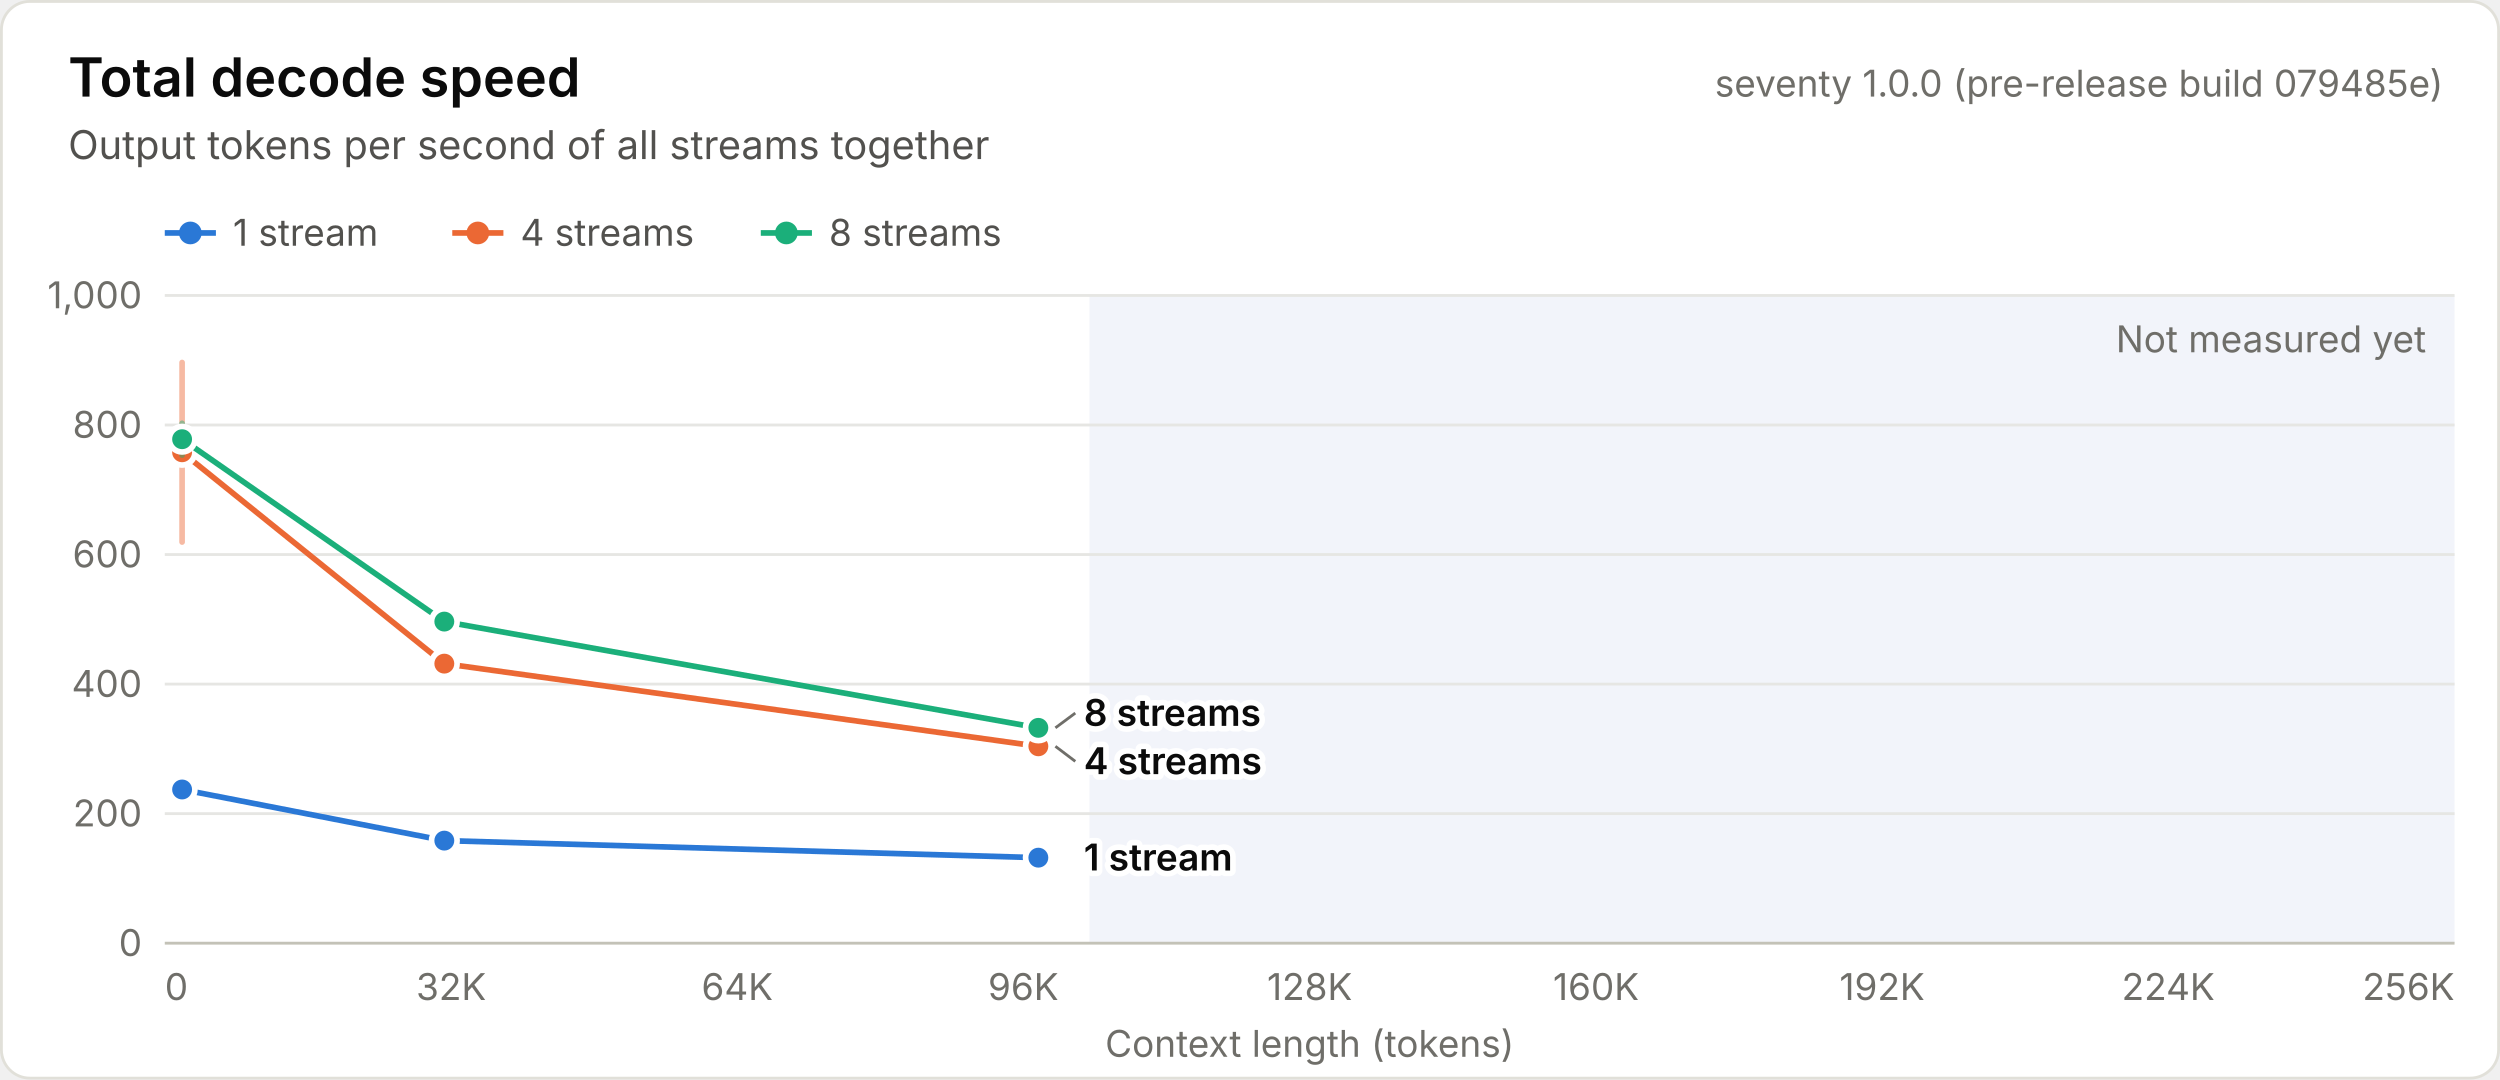
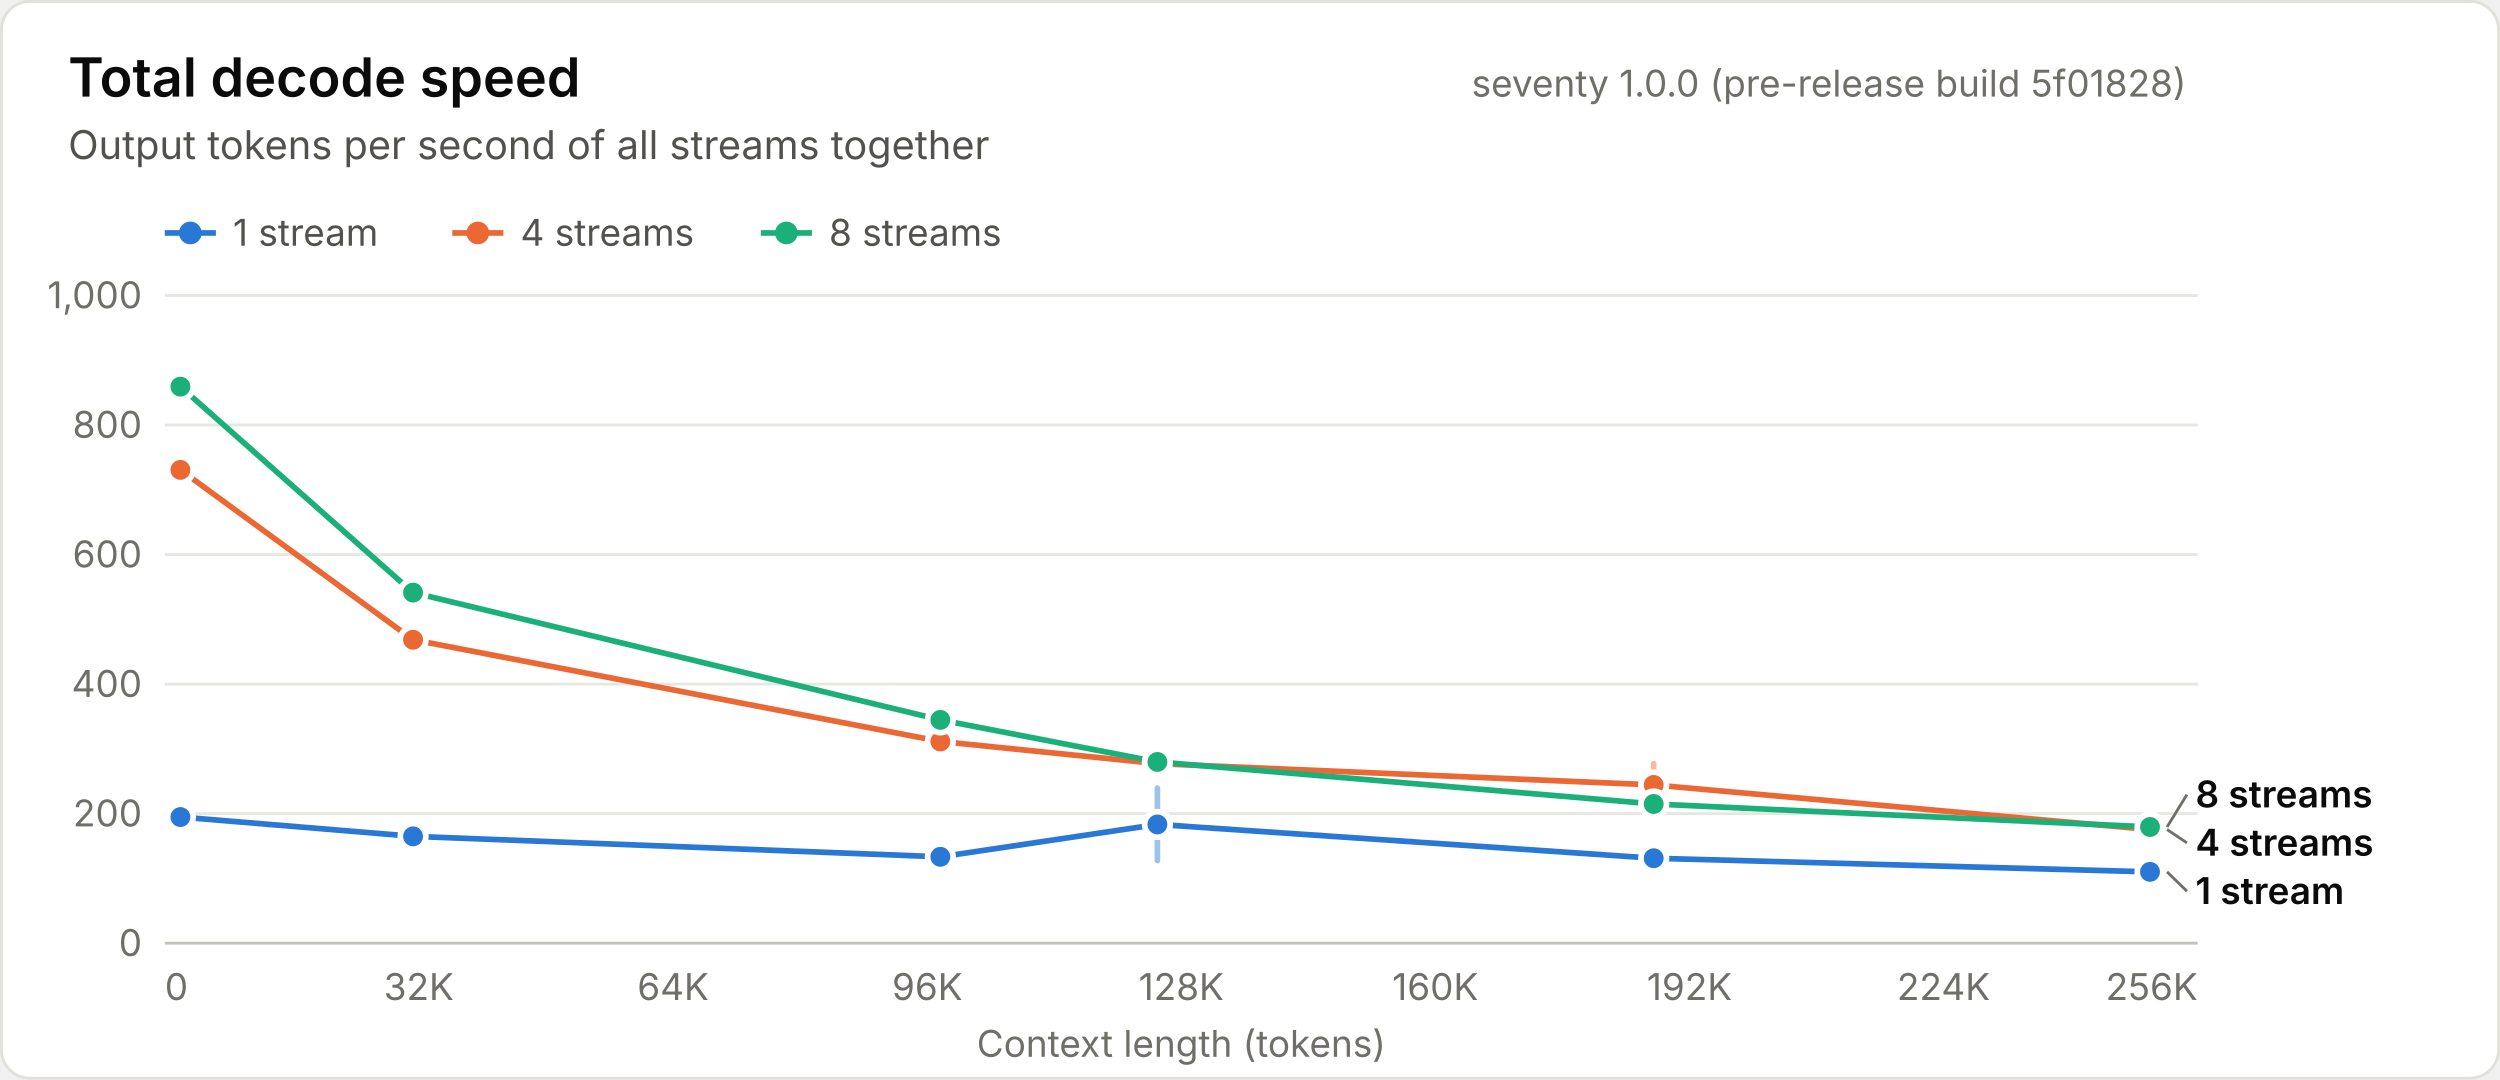
<svg xmlns="http://www.w3.org/2000/svg" viewBox="0 0 880 380" width="880" height="380" font-family="Inter, system-ui, -apple-system, 'Segoe UI', Helvetica, Arial, sans-serif" role="img" aria-label="Total decode speed">
  <rect x="0.5" y="0.5" width="879" height="379" rx="10" fill="#ffffff" stroke="#e1e0d9" />
  <text x="24.0" y="34.0" font-size="19" font-weight="600" fill="#0b0b0b" text-anchor="start">Total decode speed</text>
  <text x="24.0" y="56.0" font-size="14" font-weight="400" fill="#52514e" text-anchor="start">Output tokens per second of all streams together</text>
-   <text x="860.0" y="34.0" font-size="13" font-weight="400" fill="#6f6e69" text-anchor="end">seventy 1.0.0 (pre-release build 079485e)</text>
-   <rect x="383.5" y="104" width="480.5" height="228" fill="#f2f4fa" />
-   <text x="854.0" y="124.0" font-size="13" font-weight="400" fill="#6f6e69" text-anchor="end">Not measured yet</text>
-   <line x1="58" x2="864" y1="332.0" y2="332.0" stroke="#c3c2b7" stroke-width="1" />
+   <text x="769.6" y="34.0" font-size="13" font-weight="400" fill="#6f6e69" text-anchor="end">seventy 1.0.0 (pre-release build 5f01828)</text>
+   <line x1="58" x2="773.6" y1="332.0" y2="332.0" stroke="#c3c2b7" stroke-width="1" />
  <text x="50.0" y="336.5" font-size="13" font-weight="400" fill="#6f6e69" text-anchor="end">0</text>
-   <line x1="58" x2="864" y1="286.4" y2="286.4" stroke="#e6e6e3" stroke-width="1" />
+   <line x1="58" x2="773.6" y1="286.4" y2="286.4" stroke="#e6e6e3" stroke-width="1" />
  <text x="50.0" y="290.9" font-size="13" font-weight="400" fill="#6f6e69" text-anchor="end">200</text>
-   <line x1="58" x2="864" y1="240.8" y2="240.8" stroke="#e6e6e3" stroke-width="1" />
+   <line x1="58" x2="773.6" y1="240.8" y2="240.8" stroke="#e6e6e3" stroke-width="1" />
  <text x="50.0" y="245.3" font-size="13" font-weight="400" fill="#6f6e69" text-anchor="end">400</text>
-   <line x1="58" x2="864" y1="195.2" y2="195.2" stroke="#e6e6e3" stroke-width="1" />
+   <line x1="58" x2="773.6" y1="195.2" y2="195.2" stroke="#e6e6e3" stroke-width="1" />
  <text x="50.0" y="199.7" font-size="13" font-weight="400" fill="#6f6e69" text-anchor="end">600</text>
-   <line x1="58" x2="864" y1="149.6" y2="149.6" stroke="#e6e6e3" stroke-width="1" />
+   <line x1="58" x2="773.6" y1="149.6" y2="149.6" stroke="#e6e6e3" stroke-width="1" />
  <text x="50.0" y="154.1" font-size="13" font-weight="400" fill="#6f6e69" text-anchor="end">800</text>
-   <line x1="58" x2="864" y1="104.0" y2="104.0" stroke="#e6e6e3" stroke-width="1" />
+   <line x1="58" x2="773.6" y1="104.0" y2="104.0" stroke="#e6e6e3" stroke-width="1" />
  <text x="50.0" y="108.5" font-size="13" font-weight="400" fill="#6f6e69" text-anchor="end">1,000</text>
  <text x="58.0" y="352.0" font-size="13" font-weight="400" fill="#6f6e69" text-anchor="start">0</text>
-   <text x="158.8" y="352.0" font-size="13" font-weight="400" fill="#6f6e69" text-anchor="middle">32K</text>
-   <text x="259.5" y="352.0" font-size="13" font-weight="400" fill="#6f6e69" text-anchor="middle">64K</text>
-   <text x="360.2" y="352.0" font-size="13" font-weight="400" fill="#6f6e69" text-anchor="middle">96K</text>
-   <text x="461.0" y="352.0" font-size="13" font-weight="400" fill="#6f6e69" text-anchor="middle">128K</text>
-   <text x="561.8" y="352.0" font-size="13" font-weight="400" fill="#6f6e69" text-anchor="middle">160K</text>
-   <text x="662.5" y="352.0" font-size="13" font-weight="400" fill="#6f6e69" text-anchor="middle">192K</text>
-   <text x="763.2" y="352.0" font-size="13" font-weight="400" fill="#6f6e69" text-anchor="middle">224K</text>
-   <text x="864.0" y="352.0" font-size="13" font-weight="400" fill="#6f6e69" text-anchor="end">256K</text>
-   <text x="461.0" y="372.0" font-size="13" font-weight="400" fill="#6f6e69" text-anchor="middle">Context length (tokens)</text>
-   <polyline points="64.1,277.9 156.4,295.9 365.5,301.9" fill="none" stroke="#2a78d6" stroke-width="2" stroke-linejoin="round" stroke-linecap="round" />
-   <circle cx="64.1" cy="277.9" r="4.5" fill="#2a78d6" stroke="#ffffff" stroke-width="2" />
-   <circle cx="156.4" cy="295.9" r="4.5" fill="#2a78d6" stroke="#ffffff" stroke-width="2" />
-   <line x1="365.5" x2="365.5" y1="303.7" y2="300.1" stroke="#2a78d6" stroke-opacity="0.45" stroke-width="2" stroke-linecap="round" />
-   <circle cx="365.5" cy="301.9" r="4.5" fill="#2a78d6" stroke="#ffffff" stroke-width="2" />
-   <polyline points="64.1,159.2 156.4,233.6 365.5,262.7" fill="none" stroke="#eb6834" stroke-width="2" stroke-linejoin="round" stroke-linecap="round" />
-   <line x1="64.1" x2="64.1" y1="190.8" y2="127.6" stroke="#eb6834" stroke-opacity="0.45" stroke-width="2" stroke-linecap="round" />
-   <circle cx="64.1" cy="159.2" r="4.5" fill="#eb6834" stroke="#ffffff" stroke-width="2" />
-   <circle cx="156.4" cy="233.6" r="4.5" fill="#eb6834" stroke="#ffffff" stroke-width="2" />
-   <circle cx="365.5" cy="262.7" r="4.5" fill="#eb6834" stroke="#ffffff" stroke-width="2" />
-   <polyline points="64.1,154.6 156.4,218.8 365.5,256.2" fill="none" stroke="#1baf7a" stroke-width="2" stroke-linejoin="round" stroke-linecap="round" />
-   <line x1="64.1" x2="64.1" y1="160.2" y2="149.0" stroke="#1baf7a" stroke-opacity="0.45" stroke-width="2" stroke-linecap="round" />
-   <circle cx="64.1" cy="154.6" r="4.5" fill="#1baf7a" stroke="#ffffff" stroke-width="2" />
-   <line x1="156.4" x2="156.4" y1="222.5" y2="215.1" stroke="#1baf7a" stroke-opacity="0.45" stroke-width="2" stroke-linecap="round" />
-   <circle cx="156.4" cy="218.8" r="4.5" fill="#1baf7a" stroke="#ffffff" stroke-width="2" />
-   <line x1="365.5" x2="365.5" y1="258.9" y2="253.6" stroke="#1baf7a" stroke-opacity="0.45" stroke-width="2" stroke-linecap="round" />
-   <circle cx="365.5" cy="256.2" r="4.5" fill="#1baf7a" stroke="#ffffff" stroke-width="2" />
-   <line x1="371.5" y1="256.2" x2="378.5" y2="251.0" stroke="#6f6e69" stroke-width="1" />
-   <text x="381.5" y="255.5" font-size="13" font-weight="600" fill="#0b0b0b" text-anchor="start" paint-order="stroke" stroke="#ffffff" stroke-width="4" stroke-linejoin="round">8 streams</text>
-   <line x1="371.5" y1="262.7" x2="378.5" y2="268.0" stroke="#6f6e69" stroke-width="1" />
-   <text x="381.5" y="272.5" font-size="13" font-weight="600" fill="#0b0b0b" text-anchor="start" paint-order="stroke" stroke="#ffffff" stroke-width="4" stroke-linejoin="round">4 streams</text>
-   <text x="381.5" y="306.4" font-size="13" font-weight="600" fill="#0b0b0b" text-anchor="start" paint-order="stroke" stroke="#ffffff" stroke-width="4" stroke-linejoin="round">1 stream</text>
+   <text x="147.4" y="352.0" font-size="13" font-weight="400" fill="#6f6e69" text-anchor="middle">32K</text>
+   <text x="236.9" y="352.0" font-size="13" font-weight="400" fill="#6f6e69" text-anchor="middle">64K</text>
+   <text x="326.4" y="352.0" font-size="13" font-weight="400" fill="#6f6e69" text-anchor="middle">96K</text>
+   <text x="415.8" y="352.0" font-size="13" font-weight="400" fill="#6f6e69" text-anchor="middle">128K</text>
+   <text x="505.2" y="352.0" font-size="13" font-weight="400" fill="#6f6e69" text-anchor="middle">160K</text>
+   <text x="594.7" y="352.0" font-size="13" font-weight="400" fill="#6f6e69" text-anchor="middle">192K</text>
+   <text x="684.1" y="352.0" font-size="13" font-weight="400" fill="#6f6e69" text-anchor="middle">224K</text>
+   <text x="773.6" y="352.0" font-size="13" font-weight="400" fill="#6f6e69" text-anchor="end">256K</text>
+   <text x="415.8" y="372.0" font-size="13" font-weight="400" fill="#6f6e69" text-anchor="middle">Context length (tokens)</text>
+   <polyline points="63.5,287.6 145.4,294.4 331.0,301.6 407.4,290.2 582.1,302.1 756.8,306.9" fill="none" stroke="#2a78d6" stroke-width="2" stroke-linejoin="round" stroke-linecap="round" />
+   <line x1="63.5" x2="63.5" y1="289.1" y2="286.0" stroke="#2a78d6" stroke-opacity="0.45" stroke-width="2" stroke-linecap="round" />
+   <circle cx="63.5" cy="287.6" r="4.5" fill="#2a78d6" stroke="#ffffff" stroke-width="2" />
+   <circle cx="145.4" cy="294.4" r="4.5" fill="#2a78d6" stroke="#ffffff" stroke-width="2" />
+   <line x1="331.0" x2="331.0" y1="304.3" y2="298.8" stroke="#2a78d6" stroke-opacity="0.45" stroke-width="2" stroke-linecap="round" />
+   <circle cx="331.0" cy="301.6" r="4.5" fill="#2a78d6" stroke="#ffffff" stroke-width="2" />
+   <line x1="407.4" x2="407.4" y1="302.9" y2="277.4" stroke="#2a78d6" stroke-opacity="0.45" stroke-width="2" stroke-linecap="round" />
+   <circle cx="407.4" cy="290.2" r="4.5" fill="#2a78d6" stroke="#ffffff" stroke-width="2" />
+   <line x1="582.1" x2="582.1" y1="305.1" y2="299.1" stroke="#2a78d6" stroke-opacity="0.45" stroke-width="2" stroke-linecap="round" />
+   <circle cx="582.1" cy="302.1" r="4.5" fill="#2a78d6" stroke="#ffffff" stroke-width="2" />
+   <line x1="756.8" x2="756.8" y1="307.6" y2="306.3" stroke="#2a78d6" stroke-opacity="0.45" stroke-width="2" stroke-linecap="round" />
+   <circle cx="756.8" cy="306.9" r="4.5" fill="#2a78d6" stroke="#ffffff" stroke-width="2" />
+   <polyline points="63.5,165.4 145.4,225.2 331.0,261.0 407.4,268.8 582.1,276.3 756.8,292.0" fill="none" stroke="#eb6834" stroke-width="2" stroke-linejoin="round" stroke-linecap="round" />
+   <line x1="63.5" x2="63.5" y1="168.0" y2="162.8" stroke="#eb6834" stroke-opacity="0.45" stroke-width="2" stroke-linecap="round" />
+   <circle cx="63.5" cy="165.4" r="4.5" fill="#eb6834" stroke="#ffffff" stroke-width="2" />
+   <line x1="145.4" x2="145.4" y1="228.1" y2="222.4" stroke="#eb6834" stroke-opacity="0.45" stroke-width="2" stroke-linecap="round" />
+   <circle cx="145.4" cy="225.2" r="4.5" fill="#eb6834" stroke="#ffffff" stroke-width="2" />
+   <circle cx="331.0" cy="261.0" r="4.5" fill="#eb6834" stroke="#ffffff" stroke-width="2" />
+   <line x1="407.4" x2="407.4" y1="271.0" y2="266.5" stroke="#eb6834" stroke-opacity="0.45" stroke-width="2" stroke-linecap="round" />
+   <circle cx="407.4" cy="268.8" r="4.5" fill="#eb6834" stroke="#ffffff" stroke-width="2" />
+   <line x1="582.1" x2="582.1" y1="283.7" y2="268.8" stroke="#eb6834" stroke-opacity="0.45" stroke-width="2" stroke-linecap="round" />
+   <circle cx="582.1" cy="276.3" r="4.5" fill="#eb6834" stroke="#ffffff" stroke-width="2" />
+   <line x1="756.8" x2="756.8" y1="293.2" y2="290.8" stroke="#eb6834" stroke-opacity="0.45" stroke-width="2" stroke-linecap="round" />
+   <circle cx="756.8" cy="292.0" r="4.5" fill="#eb6834" stroke="#ffffff" stroke-width="2" />
+   <polyline points="63.5,136.1 145.4,208.6 331.0,253.4 407.4,268.2 582.1,283.0 756.8,291.1" fill="none" stroke="#1baf7a" stroke-width="2" stroke-linejoin="round" stroke-linecap="round" />
+   <line x1="63.5" x2="63.5" y1="137.2" y2="135.1" stroke="#1baf7a" stroke-opacity="0.45" stroke-width="2" stroke-linecap="round" />
+   <circle cx="63.5" cy="136.1" r="4.5" fill="#1baf7a" stroke="#ffffff" stroke-width="2" />
+   <circle cx="145.4" cy="208.6" r="4.5" fill="#1baf7a" stroke="#ffffff" stroke-width="2" />
+   <line x1="331.0" x2="331.0" y1="254.1" y2="252.7" stroke="#1baf7a" stroke-opacity="0.45" stroke-width="2" stroke-linecap="round" />
+   <circle cx="331.0" cy="253.4" r="4.5" fill="#1baf7a" stroke="#ffffff" stroke-width="2" />
+   <line x1="407.4" x2="407.4" y1="269.6" y2="266.8" stroke="#1baf7a" stroke-opacity="0.45" stroke-width="2" stroke-linecap="round" />
+   <circle cx="407.4" cy="268.2" r="4.5" fill="#1baf7a" stroke="#ffffff" stroke-width="2" />
+   <line x1="582.1" x2="582.1" y1="283.6" y2="282.3" stroke="#1baf7a" stroke-opacity="0.45" stroke-width="2" stroke-linecap="round" />
+   <circle cx="582.1" cy="283.0" r="4.5" fill="#1baf7a" stroke="#ffffff" stroke-width="2" />
+   <line x1="756.8" x2="756.8" y1="292.2" y2="289.9" stroke="#1baf7a" stroke-opacity="0.45" stroke-width="2" stroke-linecap="round" />
+   <circle cx="756.8" cy="291.1" r="4.5" fill="#1baf7a" stroke="#ffffff" stroke-width="2" />
+   <line x1="762.8" y1="291.1" x2="769.8" y2="279.7" stroke="#6f6e69" stroke-width="1" />
+   <text x="772.8" y="284.2" font-size="13" font-weight="600" fill="#0b0b0b" text-anchor="start" paint-order="stroke" stroke="#ffffff" stroke-width="4" stroke-linejoin="round">8 streams</text>
+   <line x1="762.8" y1="292.0" x2="769.8" y2="296.7" stroke="#6f6e69" stroke-width="1" />
+   <text x="772.8" y="301.2" font-size="13" font-weight="600" fill="#0b0b0b" text-anchor="start" paint-order="stroke" stroke="#ffffff" stroke-width="4" stroke-linejoin="round">4 streams</text>
+   <line x1="762.8" y1="306.9" x2="769.8" y2="313.7" stroke="#6f6e69" stroke-width="1" />
+   <text x="772.8" y="318.2" font-size="13" font-weight="600" fill="#0b0b0b" text-anchor="start" paint-order="stroke" stroke="#ffffff" stroke-width="4" stroke-linejoin="round">1 stream</text>
  <line x1="58" x2="76" y1="82" y2="82" stroke="#2a78d6" stroke-width="2" />
  <circle cx="67" cy="82" r="4" fill="#2a78d6" />
  <text x="82.0" y="86.5" font-size="13" font-weight="400" fill="#52514e" text-anchor="start">1 stream</text>
  <line x1="159.2" x2="177.2" y1="82" y2="82" stroke="#eb6834" stroke-width="2" />
  <circle cx="168.2" cy="82" r="4" fill="#eb6834" />
  <text x="183.2" y="86.5" font-size="13" font-weight="400" fill="#52514e" text-anchor="start">4 streams</text>
  <line x1="267.8" x2="285.8" y1="82" y2="82" stroke="#1baf7a" stroke-width="2" />
  <circle cx="276.8" cy="82" r="4" fill="#1baf7a" />
  <text x="291.8" y="86.5" font-size="13" font-weight="400" fill="#52514e" text-anchor="start">8 streams</text>
</svg>
